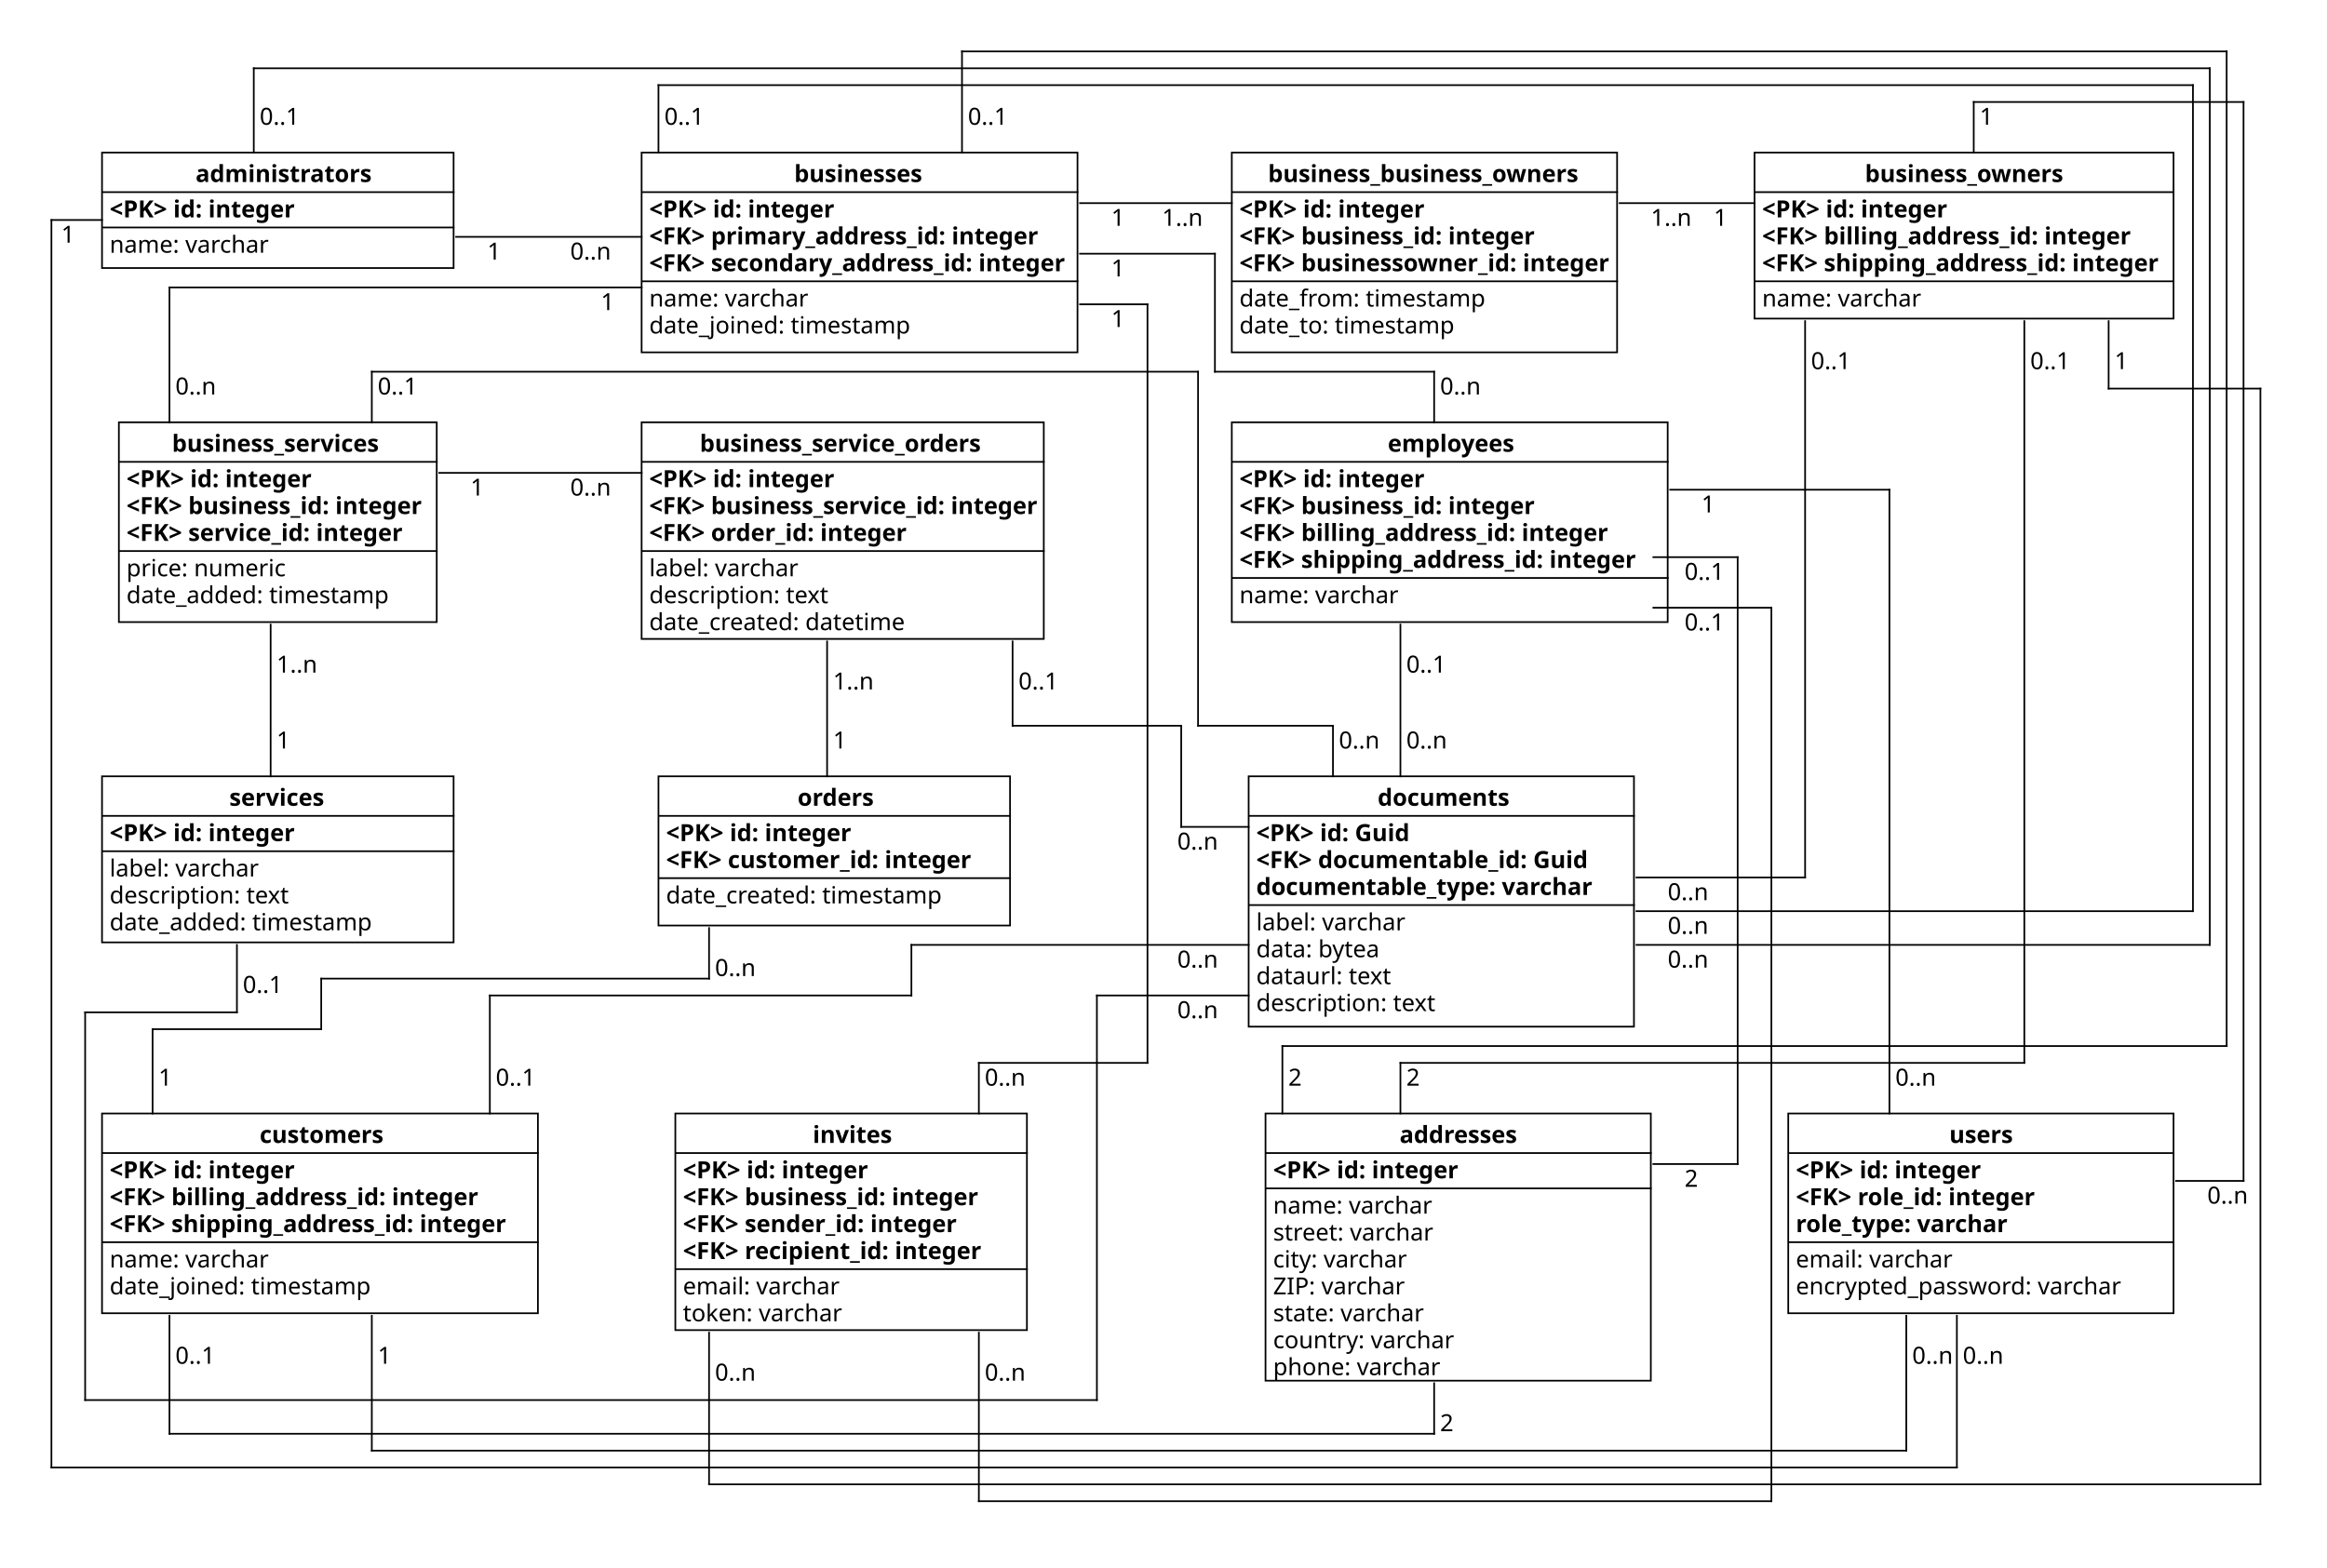
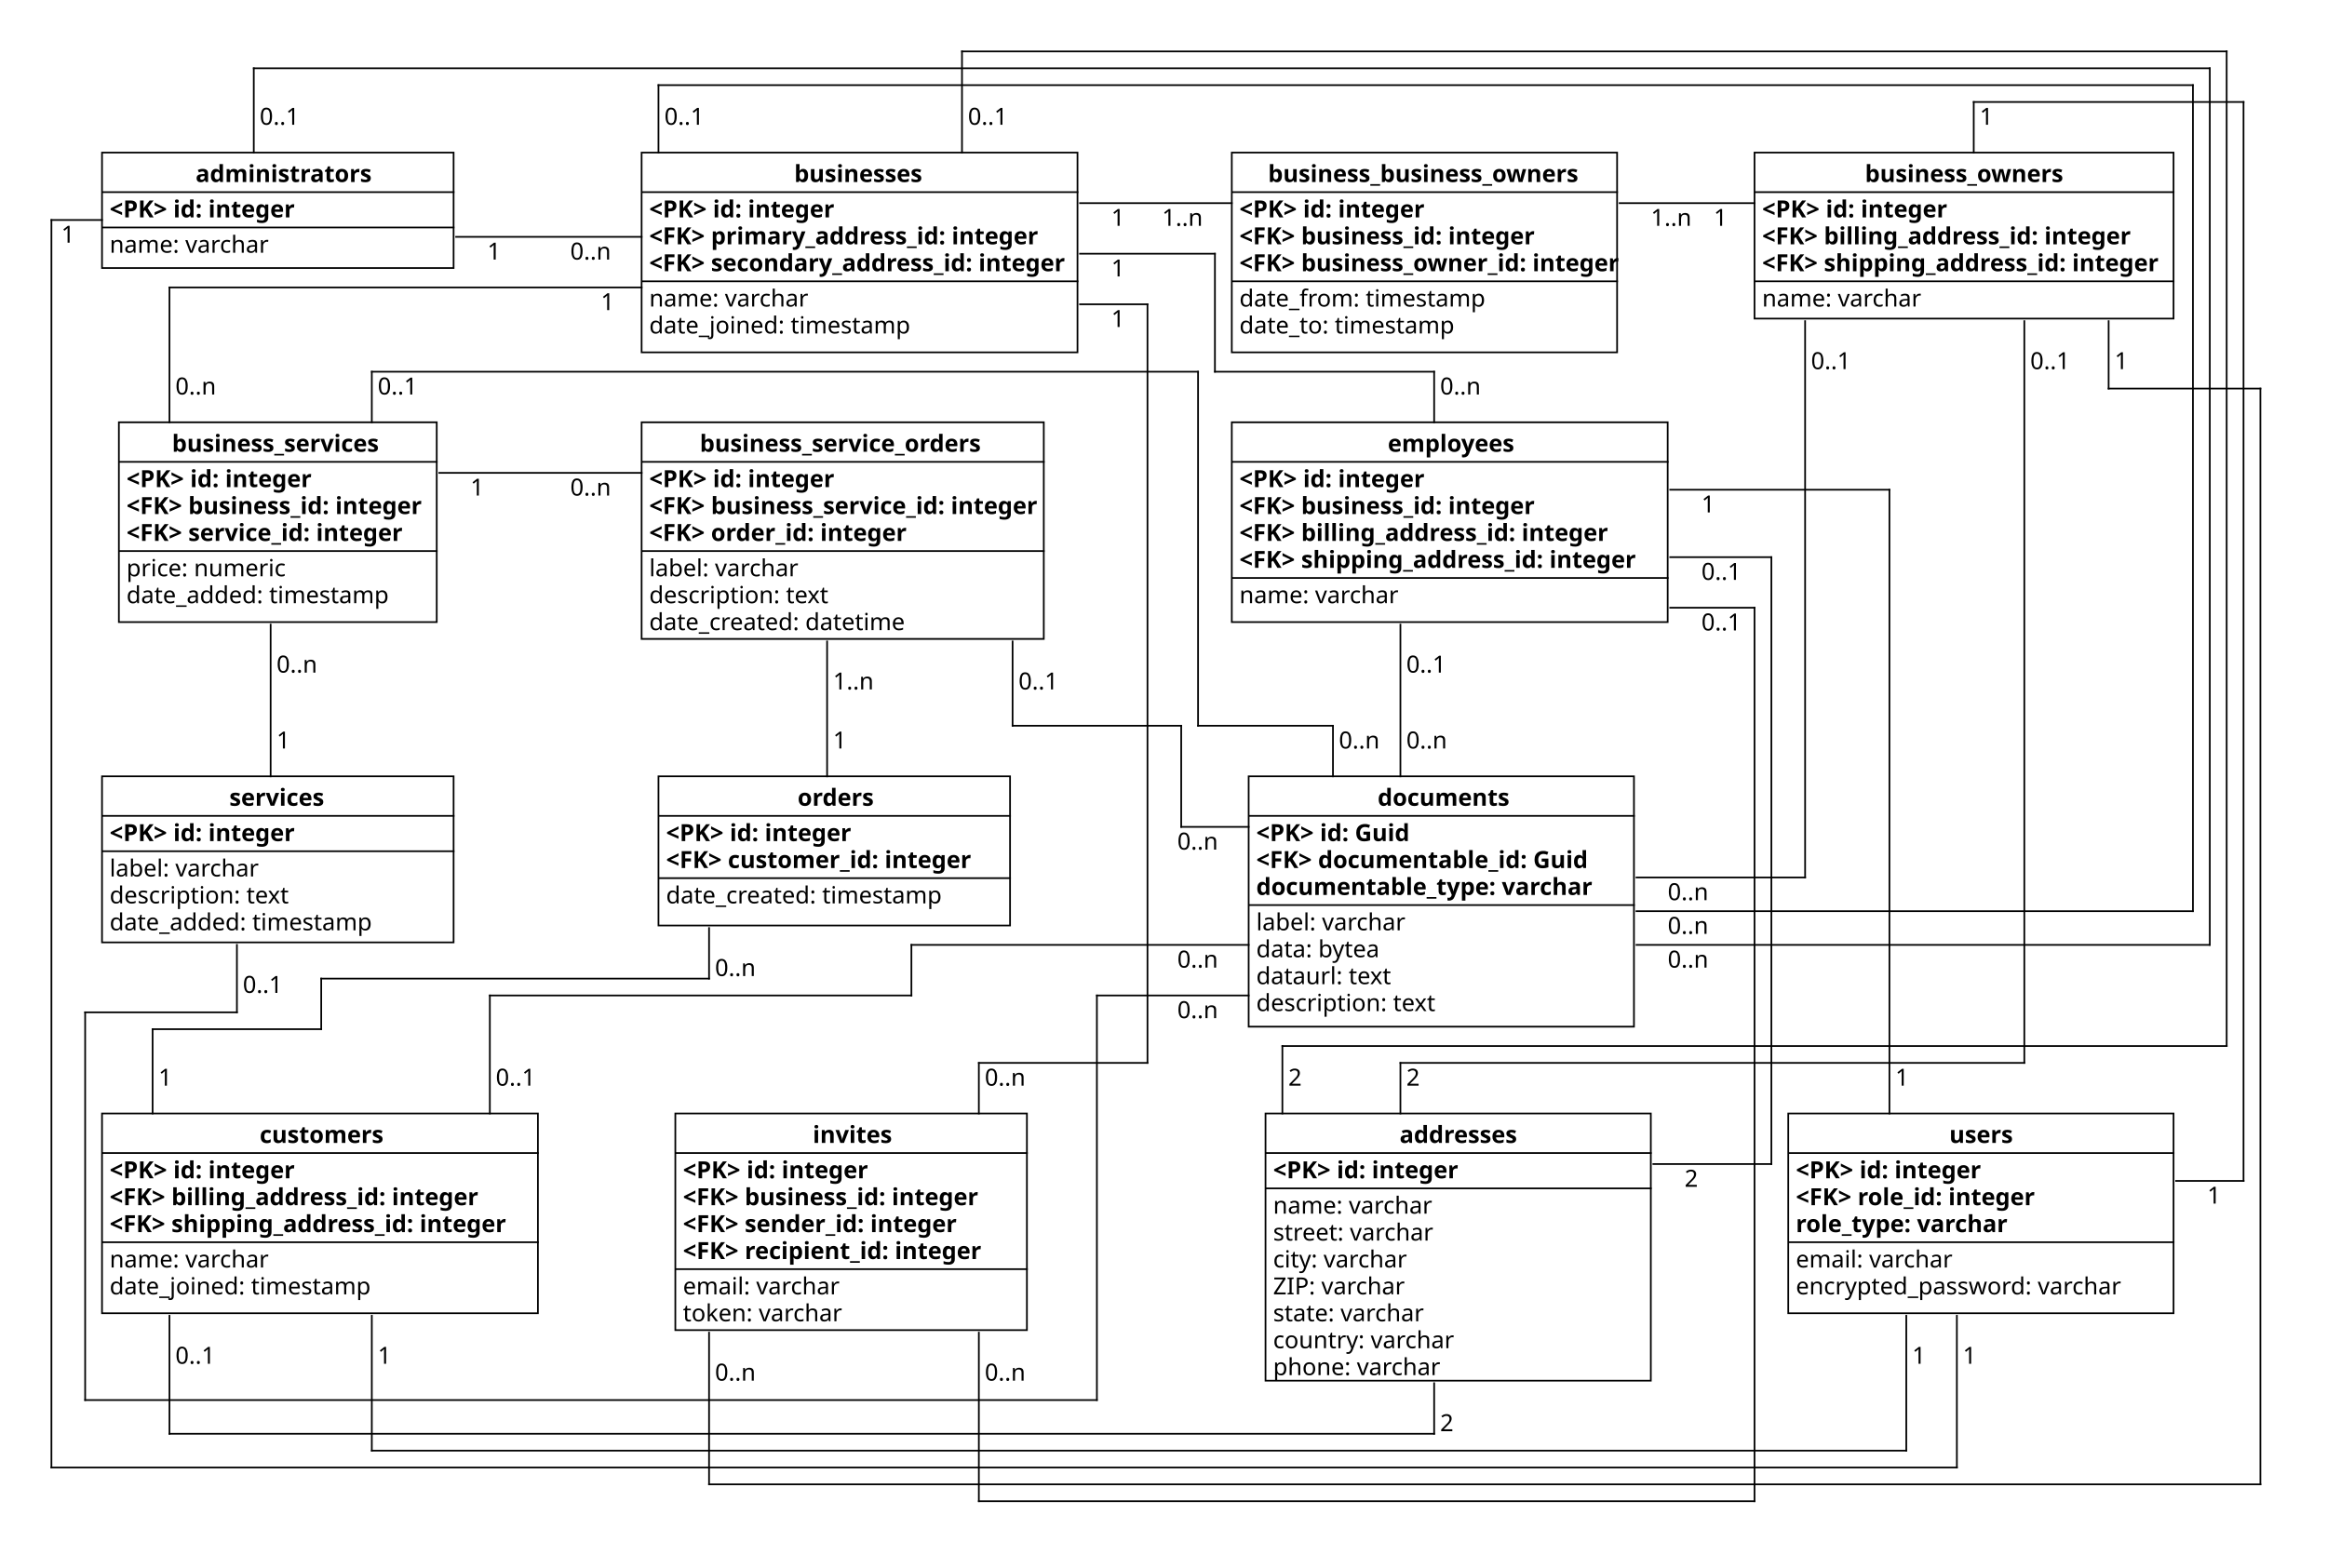
<svg xmlns="http://www.w3.org/2000/svg" fill-opacity="1" color-rendering="auto" color-interpolation="auto" text-rendering="auto" stroke="black" stroke-linecap="square" width="1380" stroke-miterlimit="10" shape-rendering="auto" stroke-opacity="1" fill="black" stroke-dasharray="none" font-weight="normal" stroke-width="1" viewBox="-20 -20 1380 930" height="930" font-family="'Dialog'" font-style="normal" stroke-linejoin="miter" font-size="12px" stroke-dashoffset="0" image-rendering="auto">
  <defs id="genericDefs" />
  <g>
    <defs id="defs1">
      <clipPath clipPathUnits="userSpaceOnUse" id="clipPath1">
        <path d="M0 0 L2147483647 0 L2147483647 2147483647 L0 2147483647 L0 0 Z" />
      </clipPath>
      <clipPath clipPathUnits="userSpaceOnUse" id="clipPath2">
        <path d="M0 0 L0 130 L210 130 L210 0 Z" />
      </clipPath>
      <clipPath clipPathUnits="userSpaceOnUse" id="clipPath3">
        <path d="M0 0 L0 120 L230 120 L230 0 Z" />
      </clipPath>
      <clipPath clipPathUnits="userSpaceOnUse" id="clipPath4">
        <path d="M0 0 L0 160 L230 160 L230 0 Z" />
      </clipPath>
      <clipPath clipPathUnits="userSpaceOnUse" id="clipPath5">
        <path d="M0 0 L0 150 L230 150 L230 0 Z" />
      </clipPath>
      <clipPath clipPathUnits="userSpaceOnUse" id="clipPath6">
        <path d="M0 0 L0 120 L260 120 L260 0 Z" />
      </clipPath>
      <clipPath clipPathUnits="userSpaceOnUse" id="clipPath7">
        <path d="M0 0 L0 100 L210 100 L210 0 Z" />
      </clipPath>
      <clipPath clipPathUnits="userSpaceOnUse" id="clipPath8">
        <path d="M0 0 L0 120 L190 120 L190 0 Z" />
      </clipPath>
      <clipPath clipPathUnits="userSpaceOnUse" id="clipPath9">
        <path d="M0 0 L0 130 L240 130 L240 0 Z" />
      </clipPath>
      <clipPath clipPathUnits="userSpaceOnUse" id="clipPath10">
        <path d="M0 0 L0 90 L210 90 L210 0 Z" />
      </clipPath>
      <clipPath clipPathUnits="userSpaceOnUse" id="clipPath11">
        <path d="M0 0 L0 100 L250 100 L250 0 Z" />
      </clipPath>
      <clipPath clipPathUnits="userSpaceOnUse" id="clipPath12">
        <path d="M0 0 L0 70 L210 70 L210 0 Z" />
      </clipPath>
      <clipPath clipPathUnits="userSpaceOnUse" id="clipPath13">
-         <path d="M0 0 L0 560 L500 560 L500 0 Z" />
+         <path d="M0 0 L0 560 L490 560 L490 0 Z" />
      </clipPath>
      <clipPath clipPathUnits="userSpaceOnUse" id="clipPath14">
        <path d="M0 0 L0 720 L950 720 L950 0 Z" />
      </clipPath>
      <clipPath clipPathUnits="userSpaceOnUse" id="clipPath15">
        <path d="M0 0 L0 510 L130 510 L130 0 Z" />
      </clipPath>
      <clipPath clipPathUnits="userSpaceOnUse" id="clipPath16">
        <path d="M0 0 L0 680 L190 680 L190 0 Z" />
      </clipPath>
      <clipPath clipPathUnits="userSpaceOnUse" id="clipPath17">
-         <path d="M0 0 L0 770 L1180 770 L1180 0 Z" />
+         <path d="M0 0 L0 770 L1160 770 L1160 0 Z" />
      </clipPath>
      <clipPath clipPathUnits="userSpaceOnUse" id="clipPath18">
-         <path d="M0 0 L0 400 L180 400 L180 0 Z" />
+         <path d="M0 0 L0 400 L160 400 L160 0 Z" />
      </clipPath>
      <clipPath clipPathUnits="userSpaceOnUse" id="clipPath19">
-         <path d="M0 0 L0 110 L960 110 L960 0 Z" />
+         <path d="M0 0 L0 110 L940 110 L940 0 Z" />
      </clipPath>
      <clipPath clipPathUnits="userSpaceOnUse" id="clipPath20">
-         <path d="M0 0 L0 400 L80 400 L80 0 Z" />
+         <path d="M0 0 L0 400 L100 400 L100 0 Z" />
      </clipPath>
      <clipPath clipPathUnits="userSpaceOnUse" id="clipPath21">
        <path d="M0 0 L0 500 L420 500 L420 0 Z" />
      </clipPath>
      <clipPath clipPathUnits="userSpaceOnUse" id="clipPath22">
        <path d="M0 0 L0 660 L780 660 L780 0 Z" />
      </clipPath>
      <clipPath clipPathUnits="userSpaceOnUse" id="clipPath23">
        <path d="M0 0 L0 100 L790 100 L790 0 Z" />
      </clipPath>
      <clipPath clipPathUnits="userSpaceOnUse" id="clipPath24">
        <path d="M0 0 L0 370 L150 370 L150 0 Z" />
      </clipPath>
      <clipPath clipPathUnits="userSpaceOnUse" id="clipPath25">
        <path d="M0 0 L0 530 L940 530 L940 0 Z" />
      </clipPath>
      <clipPath clipPathUnits="userSpaceOnUse" id="clipPath26">
        <path d="M0 0 L0 560 L1190 560 L1190 0 Z" />
      </clipPath>
      <clipPath clipPathUnits="userSpaceOnUse" id="clipPath27">
        <path d="M0 0 L0 120 L50 120 L50 0 Z" />
      </clipPath>
      <clipPath clipPathUnits="userSpaceOnUse" id="clipPath28">
        <path d="M0 0 L0 300 L720 300 L720 0 Z" />
      </clipPath>
      <clipPath clipPathUnits="userSpaceOnUse" id="clipPath29">
        <path d="M0 0 L0 270 L620 270 L620 0 Z" />
      </clipPath>
      <clipPath clipPathUnits="userSpaceOnUse" id="clipPath30">
        <path d="M0 0 L0 150 L170 150 L170 0 Z" />
      </clipPath>
      <clipPath clipPathUnits="userSpaceOnUse" id="clipPath31">
        <path d="M0 0 L0 130 L480 130 L480 0 Z" />
      </clipPath>
      <clipPath clipPathUnits="userSpaceOnUse" id="clipPath32">
        <path d="M0 0 L0 130 L260 130 L260 0 Z" />
      </clipPath>
      <clipPath clipPathUnits="userSpaceOnUse" id="clipPath33">
        <path d="M0 0 L0 110 L50 110 L50 0 Z" />
      </clipPath>
      <clipPath clipPathUnits="userSpaceOnUse" id="clipPath34">
        <path d="M0 0 L0 140 L380 140 L380 0 Z" />
      </clipPath>
      <clipPath clipPathUnits="userSpaceOnUse" id="clipPath35">
        <path d="M0 0 L0 40 L150 40 L150 0 Z" />
      </clipPath>
      <clipPath clipPathUnits="userSpaceOnUse" id="clipPath36">
        <path d="M0 0 L0 110 L310 110 L310 0 Z" />
      </clipPath>
      <clipPath clipPathUnits="userSpaceOnUse" id="clipPath37">
        <path d="M0 0 L0 40 L110 40 L110 0 Z" />
      </clipPath>
      <clipPath clipPathUnits="userSpaceOnUse" id="clipPath38">
        <path d="M0 0 L0 40 L120 40 L120 0 Z" />
      </clipPath>
      <clipPath clipPathUnits="userSpaceOnUse" id="clipPath39">
        <path d="M0 0 L0 40 L140 40 L140 0 Z" />
      </clipPath>
    </defs>
    <g fill="rgb(255,255,255)" fill-opacity="0" transform="translate(380,640)" stroke-opacity="0" stroke="rgb(255,255,255)">
      <rect x="0.5" width="208.5" height="128.5" y="0.5" clip-path="url(#clipPath2)" stroke="none" />
    </g>
    <g transform="translate(380,640)">
      <rect fill="none" x="0.5" width="208.5" height="128.5" y="0.5" clip-path="url(#clipPath2)" />
      <text x="82" font-size="14px" y="17.969" clip-path="url(#clipPath2)" font-family="sans-serif" stroke="none" font-weight="bold" xml:space="preserve">invites</text>
      <path fill="none" d="M1 23.969 L209 23.969" clip-path="url(#clipPath2)" />
      <text x="5" font-size="14px" y="38.938" clip-path="url(#clipPath2)" font-family="sans-serif" stroke="none" font-weight="bold" xml:space="preserve">&lt;PK&gt; id: integer</text>
      <text x="5" font-size="14px" y="54.906" clip-path="url(#clipPath2)" font-family="sans-serif" stroke="none" font-weight="bold" xml:space="preserve">&lt;FK&gt; business_id: integer</text>
      <text x="5" font-size="14px" y="70.875" clip-path="url(#clipPath2)" font-family="sans-serif" stroke="none" font-weight="bold" xml:space="preserve">&lt;FK&gt; sender_id: integer</text>
      <text x="5" font-size="14px" y="86.844" clip-path="url(#clipPath2)" font-family="sans-serif" stroke="none" font-weight="bold" xml:space="preserve">&lt;FK&gt; recipient_id: integer</text>
      <path fill="none" d="M1 92.844 L209 92.844" clip-path="url(#clipPath2)" />
      <text x="5" font-size="14px" y="107.812" clip-path="url(#clipPath2)" font-family="sans-serif" stroke="none" xml:space="preserve">email: varchar</text>
      <text x="5" font-size="14px" y="123.781" clip-path="url(#clipPath2)" font-family="sans-serif" stroke="none" xml:space="preserve">token: varchar</text>
    </g>
    <g fill="rgb(255,255,255)" fill-opacity="0" transform="translate(1040,640)" stroke-opacity="0" stroke="rgb(255,255,255)">
      <rect x="0.5" width="228.5" height="118.5" y="0.5" clip-path="url(#clipPath3)" stroke="none" />
    </g>
    <g transform="translate(1040,640)">
      <rect fill="none" x="0.5" width="228.5" height="118.5" y="0.5" clip-path="url(#clipPath3)" />
      <text x="96" font-size="14px" y="17.969" clip-path="url(#clipPath3)" font-family="sans-serif" stroke="none" font-weight="bold" xml:space="preserve">users</text>
      <path fill="none" d="M1 23.969 L229 23.969" clip-path="url(#clipPath3)" />
      <text x="5" font-size="14px" y="38.938" clip-path="url(#clipPath3)" font-family="sans-serif" stroke="none" font-weight="bold" xml:space="preserve">&lt;PK&gt; id: integer</text>
      <text x="5" font-size="14px" y="54.906" clip-path="url(#clipPath3)" font-family="sans-serif" stroke="none" font-weight="bold" xml:space="preserve">&lt;FK&gt; role_id: integer</text>
      <text x="5" font-size="14px" y="70.875" clip-path="url(#clipPath3)" font-family="sans-serif" stroke="none" font-weight="bold" xml:space="preserve">role_type: varchar</text>
      <path fill="none" d="M1 76.875 L229 76.875" clip-path="url(#clipPath3)" />
      <text x="5" font-size="14px" y="91.844" clip-path="url(#clipPath3)" font-family="sans-serif" stroke="none" xml:space="preserve">email: varchar</text>
      <text x="5" font-size="14px" y="107.812" clip-path="url(#clipPath3)" font-family="sans-serif" stroke="none" xml:space="preserve">encrypted_password: varchar</text>
    </g>
    <g fill="rgb(255,255,255)" fill-opacity="0" transform="translate(730,640)" stroke-opacity="0" stroke="rgb(255,255,255)">
      <rect x="0.5" width="228.5" height="158.5" y="0.5" clip-path="url(#clipPath4)" stroke="none" />
    </g>
    <g transform="translate(730,640)">
      <rect fill="none" x="0.5" width="228.5" height="158.5" y="0.5" clip-path="url(#clipPath4)" />
      <text x="80" font-size="14px" y="17.969" clip-path="url(#clipPath4)" font-family="sans-serif" stroke="none" font-weight="bold" xml:space="preserve">addresses</text>
      <path fill="none" d="M1 23.969 L229 23.969" clip-path="url(#clipPath4)" />
      <text x="5" font-size="14px" y="38.938" clip-path="url(#clipPath4)" font-family="sans-serif" stroke="none" font-weight="bold" xml:space="preserve">&lt;PK&gt; id: integer</text>
      <path fill="none" d="M1 44.938 L229 44.938" clip-path="url(#clipPath4)" />
      <text x="5" font-size="14px" y="59.906" clip-path="url(#clipPath4)" font-family="sans-serif" stroke="none" xml:space="preserve">name: varchar</text>
      <text x="5" font-size="14px" y="75.875" clip-path="url(#clipPath4)" font-family="sans-serif" stroke="none" xml:space="preserve">street: varchar</text>
      <text x="5" font-size="14px" y="91.844" clip-path="url(#clipPath4)" font-family="sans-serif" stroke="none" xml:space="preserve">city: varchar</text>
      <text x="5" font-size="14px" y="107.812" clip-path="url(#clipPath4)" font-family="sans-serif" stroke="none" xml:space="preserve">ZIP: varchar</text>
      <text x="5" font-size="14px" y="123.781" clip-path="url(#clipPath4)" font-family="sans-serif" stroke="none" xml:space="preserve">state: varchar</text>
      <text x="5" font-size="14px" y="139.75" clip-path="url(#clipPath4)" font-family="sans-serif" stroke="none" xml:space="preserve">country: varchar</text>
      <text x="5" font-size="14px" y="155.719" clip-path="url(#clipPath4)" font-family="sans-serif" stroke="none" xml:space="preserve">phone: varchar</text>
      <text x="5" font-size="14px" y="171.688" clip-path="url(#clipPath4)" font-family="sans-serif" stroke="none" xml:space="preserve">latitude: numeric</text>
      <text x="5" font-size="14px" y="187.656" clip-path="url(#clipPath4)" font-family="sans-serif" stroke="none" xml:space="preserve">longitude: numeric</text>
    </g>
    <g fill="rgb(255,255,255)" fill-opacity="0" transform="translate(720,440)" stroke-opacity="0" stroke="rgb(255,255,255)">
      <rect x="0.5" width="228.5" height="148.5" y="0.5" clip-path="url(#clipPath5)" stroke="none" />
    </g>
    <g transform="translate(720,440)">
      <rect fill="none" x="0.5" width="228.5" height="148.5" y="0.5" clip-path="url(#clipPath5)" />
      <text x="77" font-size="14px" y="17.969" clip-path="url(#clipPath5)" font-family="sans-serif" stroke="none" font-weight="bold" xml:space="preserve">documents</text>
      <path fill="none" d="M1 23.969 L229 23.969" clip-path="url(#clipPath5)" />
      <text x="5" font-size="14px" y="38.938" clip-path="url(#clipPath5)" font-family="sans-serif" stroke="none" font-weight="bold" xml:space="preserve">&lt;PK&gt; id: Guid</text>
      <text x="5" font-size="14px" y="54.906" clip-path="url(#clipPath5)" font-family="sans-serif" stroke="none" font-weight="bold" xml:space="preserve">&lt;FK&gt; documentable_id: Guid</text>
      <text x="5" font-size="14px" y="70.875" clip-path="url(#clipPath5)" font-family="sans-serif" stroke="none" font-weight="bold" xml:space="preserve">documentable_type: varchar</text>
      <path fill="none" d="M1 76.875 L229 76.875" clip-path="url(#clipPath5)" />
      <text x="5" font-size="14px" y="91.844" clip-path="url(#clipPath5)" font-family="sans-serif" stroke="none" xml:space="preserve">label: varchar</text>
      <text x="5" font-size="14px" y="107.812" clip-path="url(#clipPath5)" font-family="sans-serif" stroke="none" xml:space="preserve">data: bytea</text>
      <text x="5" font-size="14px" y="123.781" clip-path="url(#clipPath5)" font-family="sans-serif" stroke="none" xml:space="preserve">dataurl: text</text>
      <text x="5" font-size="14px" y="139.75" clip-path="url(#clipPath5)" font-family="sans-serif" stroke="none" xml:space="preserve">description: text</text>
    </g>
    <g fill="rgb(255,255,255)" fill-opacity="0" transform="translate(360,70)" stroke-opacity="0" stroke="rgb(255,255,255)">
      <rect x="0.5" width="258.5" height="118.5" y="0.5" clip-path="url(#clipPath6)" stroke="none" />
    </g>
    <g transform="translate(360,70)">
      <rect fill="none" x="0.5" width="258.5" height="118.5" y="0.5" clip-path="url(#clipPath6)" />
      <text x="91" font-size="14px" y="17.969" clip-path="url(#clipPath6)" font-family="sans-serif" stroke="none" font-weight="bold" xml:space="preserve">businesses</text>
      <path fill="none" d="M1 23.969 L259 23.969" clip-path="url(#clipPath6)" />
      <text x="5" font-size="14px" y="38.938" clip-path="url(#clipPath6)" font-family="sans-serif" stroke="none" font-weight="bold" xml:space="preserve">&lt;PK&gt; id: integer</text>
      <text x="5" font-size="14px" y="54.906" clip-path="url(#clipPath6)" font-family="sans-serif" stroke="none" font-weight="bold" xml:space="preserve">&lt;FK&gt; primary_address_id: integer</text>
      <text x="5" font-size="14px" y="70.875" clip-path="url(#clipPath6)" font-family="sans-serif" stroke="none" font-weight="bold" xml:space="preserve">&lt;FK&gt; secondary_address_id: integer</text>
      <path fill="none" d="M1 76.875 L259 76.875" clip-path="url(#clipPath6)" />
      <text x="5" font-size="14px" y="91.844" clip-path="url(#clipPath6)" font-family="sans-serif" stroke="none" xml:space="preserve">name: varchar</text>
      <text x="5" font-size="14px" y="107.812" clip-path="url(#clipPath6)" font-family="sans-serif" stroke="none" xml:space="preserve">date_joined: timestamp</text>
    </g>
    <g fill="rgb(255,255,255)" fill-opacity="0" transform="translate(40,440)" stroke-opacity="0" stroke="rgb(255,255,255)">
      <rect x="0.5" width="208.5" height="98.5" y="0.5" clip-path="url(#clipPath7)" stroke="none" />
    </g>
    <g transform="translate(40,440)">
      <rect fill="none" x="0.5" width="208.5" height="98.5" y="0.5" clip-path="url(#clipPath7)" />
      <text x="76" font-size="14px" y="17.969" clip-path="url(#clipPath7)" font-family="sans-serif" stroke="none" font-weight="bold" xml:space="preserve">services</text>
      <path fill="none" d="M1 23.969 L209 23.969" clip-path="url(#clipPath7)" />
      <text x="5" font-size="14px" y="38.938" clip-path="url(#clipPath7)" font-family="sans-serif" stroke="none" font-weight="bold" xml:space="preserve">&lt;PK&gt; id: integer</text>
      <path fill="none" d="M1 44.938 L209 44.938" clip-path="url(#clipPath7)" />
      <text x="5" font-size="14px" y="59.906" clip-path="url(#clipPath7)" font-family="sans-serif" stroke="none" xml:space="preserve">label: varchar</text>
      <text x="5" font-size="14px" y="75.875" clip-path="url(#clipPath7)" font-family="sans-serif" stroke="none" xml:space="preserve">description: text</text>
      <text x="5" font-size="14px" y="91.844" clip-path="url(#clipPath7)" font-family="sans-serif" stroke="none" xml:space="preserve">date_added: timestamp</text>
    </g>
    <g fill="rgb(255,255,255)" fill-opacity="0" transform="translate(710,70)" stroke-opacity="0" stroke="rgb(255,255,255)">
      <rect x="0.5" width="228.5" height="118.5" y="0.5" clip-path="url(#clipPath3)" stroke="none" />
    </g>
    <g transform="translate(710,70)">
      <rect fill="none" x="0.5" width="228.5" height="118.5" y="0.5" clip-path="url(#clipPath3)" />
      <text x="22" font-size="14px" y="17.969" clip-path="url(#clipPath3)" font-family="sans-serif" stroke="none" font-weight="bold" xml:space="preserve">business_business_owners</text>
      <path fill="none" d="M1 23.969 L229 23.969" clip-path="url(#clipPath3)" />
      <text x="5" font-size="14px" y="38.938" clip-path="url(#clipPath3)" font-family="sans-serif" stroke="none" font-weight="bold" xml:space="preserve">&lt;PK&gt; id: integer</text>
      <text x="5" font-size="14px" y="54.906" clip-path="url(#clipPath3)" font-family="sans-serif" stroke="none" font-weight="bold" xml:space="preserve">&lt;FK&gt; business_id: integer</text>
-       <text x="5" font-size="14px" y="70.875" clip-path="url(#clipPath3)" font-family="sans-serif" stroke="none" font-weight="bold" xml:space="preserve">&lt;FK&gt; businessowner_id: integer</text>
+       <text x="5" font-size="14px" y="70.875" clip-path="url(#clipPath3)" font-family="sans-serif" stroke="none" font-weight="bold" xml:space="preserve">&lt;FK&gt; business_owner_id: integer</text>
      <path fill="none" d="M1 76.875 L229 76.875" clip-path="url(#clipPath3)" />
      <text x="5" font-size="14px" y="91.844" clip-path="url(#clipPath3)" font-family="sans-serif" stroke="none" xml:space="preserve">date_from: timestamp</text>
      <text x="5" font-size="14px" y="107.812" clip-path="url(#clipPath3)" font-family="sans-serif" stroke="none" xml:space="preserve">date_to: timestamp</text>
    </g>
    <g fill="rgb(255,255,255)" fill-opacity="0" transform="translate(50,230)" stroke-opacity="0" stroke="rgb(255,255,255)">
      <rect x="0.5" width="188.5" height="118.5" y="0.5" clip-path="url(#clipPath8)" stroke="none" />
    </g>
    <g transform="translate(50,230)">
      <rect fill="none" x="0.5" width="188.5" height="118.5" y="0.5" clip-path="url(#clipPath8)" />
      <text x="32" font-size="14px" y="17.969" clip-path="url(#clipPath8)" font-family="sans-serif" stroke="none" font-weight="bold" xml:space="preserve">business_services</text>
      <path fill="none" d="M1 23.969 L189 23.969" clip-path="url(#clipPath8)" />
      <text x="5" font-size="14px" y="38.938" clip-path="url(#clipPath8)" font-family="sans-serif" stroke="none" font-weight="bold" xml:space="preserve">&lt;PK&gt; id: integer</text>
      <text x="5" font-size="14px" y="54.906" clip-path="url(#clipPath8)" font-family="sans-serif" stroke="none" font-weight="bold" xml:space="preserve">&lt;FK&gt; business_id: integer</text>
      <text x="5" font-size="14px" y="70.875" clip-path="url(#clipPath8)" font-family="sans-serif" stroke="none" font-weight="bold" xml:space="preserve">&lt;FK&gt; service_id: integer</text>
      <path fill="none" d="M1 76.875 L189 76.875" clip-path="url(#clipPath8)" />
      <text x="5" font-size="14px" y="91.844" clip-path="url(#clipPath8)" font-family="sans-serif" stroke="none" xml:space="preserve">price: numeric</text>
      <text x="5" font-size="14px" y="107.812" clip-path="url(#clipPath8)" font-family="sans-serif" stroke="none" xml:space="preserve">date_added: timestamp</text>
    </g>
    <g fill="rgb(255,255,255)" fill-opacity="0" transform="translate(360,230)" stroke-opacity="0" stroke="rgb(255,255,255)">
      <rect x="0.5" width="238.5" height="128.5" y="0.5" clip-path="url(#clipPath9)" stroke="none" />
    </g>
    <g transform="translate(360,230)">
      <rect fill="none" x="0.5" width="238.5" height="128.5" y="0.5" clip-path="url(#clipPath9)" />
      <text x="35" font-size="14px" y="17.969" clip-path="url(#clipPath9)" font-family="sans-serif" stroke="none" font-weight="bold" xml:space="preserve">business_service_orders</text>
      <path fill="none" d="M1 23.969 L239 23.969" clip-path="url(#clipPath9)" />
      <text x="5" font-size="14px" y="38.938" clip-path="url(#clipPath9)" font-family="sans-serif" stroke="none" font-weight="bold" xml:space="preserve">&lt;PK&gt; id: integer</text>
      <text x="5" font-size="14px" y="54.906" clip-path="url(#clipPath9)" font-family="sans-serif" stroke="none" font-weight="bold" xml:space="preserve">&lt;FK&gt; business_service_id: integer</text>
      <text x="5" font-size="14px" y="70.875" clip-path="url(#clipPath9)" font-family="sans-serif" stroke="none" font-weight="bold" xml:space="preserve">&lt;FK&gt; order_id: integer</text>
      <path fill="none" d="M1 76.875 L239 76.875" clip-path="url(#clipPath9)" />
      <text x="5" font-size="14px" y="91.844" clip-path="url(#clipPath9)" font-family="sans-serif" stroke="none" xml:space="preserve">label: varchar</text>
      <text x="5" font-size="14px" y="107.812" clip-path="url(#clipPath9)" font-family="sans-serif" stroke="none" xml:space="preserve">description: text</text>
      <text x="5" font-size="14px" y="123.781" clip-path="url(#clipPath9)" font-family="sans-serif" stroke="none" xml:space="preserve">date_created: datetime</text>
    </g>
    <g fill="rgb(255,255,255)" fill-opacity="0" transform="translate(370,440)" stroke-opacity="0" stroke="rgb(255,255,255)">
      <rect x="0.5" width="208.5" height="88.5" y="0.5" clip-path="url(#clipPath10)" stroke="none" />
    </g>
    <g transform="translate(370,440)">
      <rect fill="none" x="0.5" width="208.5" height="88.5" y="0.5" clip-path="url(#clipPath10)" />
      <text x="83" font-size="14px" y="17.969" clip-path="url(#clipPath10)" font-family="sans-serif" stroke="none" font-weight="bold" xml:space="preserve">orders</text>
      <path fill="none" d="M1 23.969 L209 23.969" clip-path="url(#clipPath10)" />
      <text x="5" font-size="14px" y="38.938" clip-path="url(#clipPath10)" font-family="sans-serif" stroke="none" font-weight="bold" xml:space="preserve">&lt;PK&gt; id: integer</text>
      <text x="5" font-size="14px" y="54.906" clip-path="url(#clipPath10)" font-family="sans-serif" stroke="none" font-weight="bold" xml:space="preserve">&lt;FK&gt; customer_id: integer</text>
      <path fill="none" d="M1 60.906 L209 60.906" clip-path="url(#clipPath10)" />
      <text x="5" font-size="14px" y="75.875" clip-path="url(#clipPath10)" font-family="sans-serif" stroke="none" xml:space="preserve">date_created: timestamp</text>
    </g>
    <g fill="rgb(255,255,255)" fill-opacity="0" transform="translate(40,640)" stroke-opacity="0" stroke="rgb(255,255,255)">
      <rect x="0.5" width="258.5" height="118.5" y="0.5" clip-path="url(#clipPath6)" stroke="none" />
    </g>
    <g transform="translate(40,640)">
      <rect fill="none" x="0.5" width="258.5" height="118.5" y="0.5" clip-path="url(#clipPath6)" />
      <text x="94" font-size="14px" y="17.969" clip-path="url(#clipPath6)" font-family="sans-serif" stroke="none" font-weight="bold" xml:space="preserve">customers</text>
      <path fill="none" d="M1 23.969 L259 23.969" clip-path="url(#clipPath6)" />
      <text x="5" font-size="14px" y="38.938" clip-path="url(#clipPath6)" font-family="sans-serif" stroke="none" font-weight="bold" xml:space="preserve">&lt;PK&gt; id: integer</text>
      <text x="5" font-size="14px" y="54.906" clip-path="url(#clipPath6)" font-family="sans-serif" stroke="none" font-weight="bold" xml:space="preserve">&lt;FK&gt; billing_address_id: integer</text>
      <text x="5" font-size="14px" y="70.875" clip-path="url(#clipPath6)" font-family="sans-serif" stroke="none" font-weight="bold" xml:space="preserve">&lt;FK&gt; shipping_address_id: integer</text>
      <path fill="none" d="M1 76.875 L259 76.875" clip-path="url(#clipPath6)" />
      <text x="5" font-size="14px" y="91.844" clip-path="url(#clipPath6)" font-family="sans-serif" stroke="none" xml:space="preserve">name: varchar</text>
      <text x="5" font-size="14px" y="107.812" clip-path="url(#clipPath6)" font-family="sans-serif" stroke="none" xml:space="preserve">date_joined: timestamp</text>
    </g>
    <g fill="rgb(255,255,255)" fill-opacity="0" transform="translate(710,230)" stroke-opacity="0" stroke="rgb(255,255,255)">
      <rect x="0.5" width="258.5" height="118.5" y="0.5" clip-path="url(#clipPath6)" stroke="none" />
    </g>
    <g transform="translate(710,230)">
      <rect fill="none" x="0.5" width="258.5" height="118.5" y="0.5" clip-path="url(#clipPath6)" />
      <text x="93" font-size="14px" y="17.969" clip-path="url(#clipPath6)" font-family="sans-serif" stroke="none" font-weight="bold" xml:space="preserve">employees</text>
      <path fill="none" d="M1 23.969 L259 23.969" clip-path="url(#clipPath6)" />
      <text x="5" font-size="14px" y="38.938" clip-path="url(#clipPath6)" font-family="sans-serif" stroke="none" font-weight="bold" xml:space="preserve">&lt;PK&gt; id: integer</text>
      <text x="5" font-size="14px" y="54.906" clip-path="url(#clipPath6)" font-family="sans-serif" stroke="none" font-weight="bold" xml:space="preserve">&lt;FK&gt; business_id: integer</text>
      <text x="5" font-size="14px" y="70.875" clip-path="url(#clipPath6)" font-family="sans-serif" stroke="none" font-weight="bold" xml:space="preserve">&lt;FK&gt; billing_address_id: integer</text>
      <text x="5" font-size="14px" y="86.844" clip-path="url(#clipPath6)" font-family="sans-serif" stroke="none" font-weight="bold" xml:space="preserve">&lt;FK&gt; shipping_address_id: integer</text>
      <path fill="none" d="M1 92.844 L259 92.844" clip-path="url(#clipPath6)" />
      <text x="5" font-size="14px" y="107.812" clip-path="url(#clipPath6)" font-family="sans-serif" stroke="none" xml:space="preserve">name: varchar</text>
    </g>
    <g fill="rgb(255,255,255)" fill-opacity="0" transform="translate(1020,70)" stroke-opacity="0" stroke="rgb(255,255,255)">
      <rect x="0.5" width="248.5" height="98.5" y="0.5" clip-path="url(#clipPath11)" stroke="none" />
    </g>
    <g transform="translate(1020,70)">
      <rect fill="none" x="0.5" width="248.5" height="98.5" y="0.5" clip-path="url(#clipPath11)" />
      <text x="66" font-size="14px" y="17.969" clip-path="url(#clipPath11)" font-family="sans-serif" stroke="none" font-weight="bold" xml:space="preserve">business_owners</text>
      <path fill="none" d="M1 23.969 L249 23.969" clip-path="url(#clipPath11)" />
      <text x="5" font-size="14px" y="38.938" clip-path="url(#clipPath11)" font-family="sans-serif" stroke="none" font-weight="bold" xml:space="preserve">&lt;PK&gt; id: integer</text>
      <text x="5" font-size="14px" y="54.906" clip-path="url(#clipPath11)" font-family="sans-serif" stroke="none" font-weight="bold" xml:space="preserve">&lt;FK&gt; billing_address_id: integer</text>
      <text x="5" font-size="14px" y="70.875" clip-path="url(#clipPath11)" font-family="sans-serif" stroke="none" font-weight="bold" xml:space="preserve">&lt;FK&gt; shipping_address_id: integer</text>
      <path fill="none" d="M1 76.875 L249 76.875" clip-path="url(#clipPath11)" />
      <text x="5" font-size="14px" y="91.844" clip-path="url(#clipPath11)" font-family="sans-serif" stroke="none" xml:space="preserve">name: varchar</text>
    </g>
    <g fill="rgb(255,255,255)" fill-opacity="0" transform="translate(40,70)" stroke-opacity="0" stroke="rgb(255,255,255)">
      <rect x="0.5" width="208.5" height="68.5" y="0.5" clip-path="url(#clipPath12)" stroke="none" />
    </g>
    <g transform="translate(40,70)">
      <rect fill="none" x="0.5" width="208.5" height="68.5" y="0.5" clip-path="url(#clipPath12)" />
      <text x="56" font-size="14px" y="17.969" clip-path="url(#clipPath12)" font-family="sans-serif" stroke="none" font-weight="bold" xml:space="preserve">administrators</text>
      <path fill="none" d="M1 23.969 L209 23.969" clip-path="url(#clipPath12)" />
      <text x="5" font-size="14px" y="38.938" clip-path="url(#clipPath12)" font-family="sans-serif" stroke="none" font-weight="bold" xml:space="preserve">&lt;PK&gt; id: integer</text>
      <path fill="none" d="M1 44.938 L209 44.938" clip-path="url(#clipPath12)" />
      <text x="5" font-size="14px" y="59.906" clip-path="url(#clipPath12)" font-family="sans-serif" stroke="none" xml:space="preserve">name: varchar</text>
    </g>
    <g transform="translate(550,330)">
-       <path fill="none" d="M410.5 10.5 L480.5 10.5" clip-path="url(#clipPath13)" />
-       <path fill="none" d="M480.5 10.5 L480.5 540.5" clip-path="url(#clipPath13)" />
-       <path fill="none" d="M480.5 540.5 L10.5 540.5" clip-path="url(#clipPath13)" />
+       <path fill="none" d="M420.5 10.5 L470.5 10.5" clip-path="url(#clipPath13)" />
+       <path fill="none" d="M470.5 10.5 L470.5 540.5" clip-path="url(#clipPath13)" />
+       <path fill="none" d="M470.5 540.5 L10.5 540.5" clip-path="url(#clipPath13)" />
      <path fill="none" d="M10.5 540.5 L10.5 440.5" clip-path="url(#clipPath13)" />
-       <text x="429" font-size="14px" y="23.969" clip-path="url(#clipPath13)" font-family="sans-serif" stroke="none" xml:space="preserve">0..1</text>
+       <text x="439" font-size="14px" y="23.969" clip-path="url(#clipPath13)" font-family="sans-serif" stroke="none" xml:space="preserve">0..1</text>
      <text x="14" font-size="14px" y="468.969" clip-path="url(#clipPath13)" font-family="sans-serif" stroke="none" xml:space="preserve">0..n</text>
    </g>
    <g transform="translate(390,160)">
      <path fill="none" d="M840.5 10.5 L840.5 50.5" clip-path="url(#clipPath14)" />
      <path fill="none" d="M840.5 50.5 L930.5 50.5" clip-path="url(#clipPath14)" />
      <path fill="none" d="M930.5 50.5 L930.5 700.5" clip-path="url(#clipPath14)" />
      <path fill="none" d="M930.5 700.5 L10.5 700.5" clip-path="url(#clipPath14)" />
      <path fill="none" d="M10.5 700.5 L10.5 610.5" clip-path="url(#clipPath14)" />
      <text x="844" font-size="14px" y="38.969" clip-path="url(#clipPath14)" font-family="sans-serif" stroke="none" xml:space="preserve">1</text>
      <text x="14" font-size="14px" y="638.969" clip-path="url(#clipPath14)" font-family="sans-serif" stroke="none" xml:space="preserve">0..n</text>
    </g>
    <g transform="translate(550,150)">
      <path fill="none" d="M70.5 10.5 L110.5 10.5" clip-path="url(#clipPath15)" />
      <path fill="none" d="M110.5 10.5 L110.5 460.5" clip-path="url(#clipPath15)" />
      <path fill="none" d="M110.5 460.5 L10.5 460.5" clip-path="url(#clipPath15)" />
      <path fill="none" d="M10.5 460.5 L10.5 490.5" clip-path="url(#clipPath15)" />
      <text x="89" font-size="14px" y="23.969" clip-path="url(#clipPath15)" font-family="sans-serif" stroke="none" xml:space="preserve">1</text>
      <text x="14" font-size="14px" y="474" clip-path="url(#clipPath15)" font-family="sans-serif" stroke="none" xml:space="preserve">0..n</text>
    </g>
    <g transform="translate(1140,30)">
      <path fill="none" d="M10.5 40.5 L10.5 10.5" clip-path="url(#clipPath16)" />
      <path fill="none" d="M10.5 10.5 L170.5 10.5" clip-path="url(#clipPath16)" />
      <path fill="none" d="M170.5 10.5 L170.5 650.5" clip-path="url(#clipPath16)" />
      <path fill="none" d="M170.5 650.5 L130.5 650.5" clip-path="url(#clipPath16)" />
      <text x="14" font-size="14px" y="24" clip-path="url(#clipPath16)" font-family="sans-serif" stroke="none" xml:space="preserve">1</text>
-       <text x="149" font-size="14px" y="663.969" clip-path="url(#clipPath16)" font-family="sans-serif" stroke="none" xml:space="preserve">0..n</text>
+       <text x="149" font-size="14px" y="663.969" clip-path="url(#clipPath16)" font-family="sans-serif" stroke="none" xml:space="preserve">1</text>
    </g>
    <g transform="translate(0,100)">
      <path fill="none" d="M1140.5 660.5 L1140.5 750.5" clip-path="url(#clipPath17)" />
      <path fill="none" d="M1140.5 750.5 L10.5 750.5" clip-path="url(#clipPath17)" />
      <path fill="none" d="M10.5 750.5 L10.5 10.5" clip-path="url(#clipPath17)" />
      <path fill="none" d="M10.5 10.5 L40.5 10.5" clip-path="url(#clipPath17)" />
-       <text x="1144" font-size="14px" y="688.969" clip-path="url(#clipPath17)" font-family="sans-serif" stroke="none" xml:space="preserve">0..n</text>
+       <text x="1144" font-size="14px" y="688.969" clip-path="url(#clipPath17)" font-family="sans-serif" stroke="none" xml:space="preserve">1</text>
      <text x="16.312" font-size="14px" y="23.969" clip-path="url(#clipPath17)" font-family="sans-serif" stroke="none" xml:space="preserve">1</text>
    </g>
    <g transform="translate(960,260)">
      <path fill="none" d="M10.5 10.5 L140.5 10.5" clip-path="url(#clipPath18)" />
      <path fill="none" d="M140.5 10.5 L140.5 380.5" clip-path="url(#clipPath18)" />
      <text x="29" font-size="14px" y="23.969" clip-path="url(#clipPath18)" font-family="sans-serif" stroke="none" xml:space="preserve">1</text>
-       <text x="144" font-size="14px" y="364" clip-path="url(#clipPath18)" font-family="sans-serif" stroke="none" xml:space="preserve">0..n</text>
+       <text x="144" font-size="14px" y="364" clip-path="url(#clipPath18)" font-family="sans-serif" stroke="none" xml:space="preserve">1</text>
    </g>
    <g transform="translate(190,750)">
      <path fill="none" d="M10.5 10.5 L10.5 90.5" clip-path="url(#clipPath19)" />
      <path fill="none" d="M10.5 90.5 L920.5 90.5" clip-path="url(#clipPath19)" />
      <path fill="none" d="M920.5 90.5 L920.5 10.5" clip-path="url(#clipPath19)" />
      <text x="14" font-size="14px" y="38.969" clip-path="url(#clipPath19)" font-family="sans-serif" stroke="none" xml:space="preserve">1</text>
-       <text x="924" font-size="14px" y="38.969" clip-path="url(#clipPath19)" font-family="sans-serif" stroke="none" xml:space="preserve">0..n</text>
+       <text x="924" font-size="14px" y="38.969" clip-path="url(#clipPath19)" font-family="sans-serif" stroke="none" xml:space="preserve">1</text>
    </g>
    <g transform="translate(950,300)">
-       <path fill="none" d="M10.5 10.5 L60.5 10.5" clip-path="url(#clipPath20)" />
-       <path fill="none" d="M60.5 10.5 L60.5 370.5" clip-path="url(#clipPath20)" />
-       <path fill="none" d="M60.5 370.5 L10.5 370.5" clip-path="url(#clipPath20)" />
-       <text x="29" font-size="14px" y="23.969" clip-path="url(#clipPath20)" font-family="sans-serif" stroke="none" xml:space="preserve">0..1</text>
+       <path fill="none" d="M20.5 10.5 L80.5 10.5" clip-path="url(#clipPath20)" />
+       <path fill="none" d="M80.5 10.5 L80.5 370.5" clip-path="url(#clipPath20)" />
+       <path fill="none" d="M80.5 370.5 L10.5 370.5" clip-path="url(#clipPath20)" />
+       <text x="39" font-size="14px" y="23.969" clip-path="url(#clipPath20)" font-family="sans-serif" stroke="none" xml:space="preserve">0..1</text>
      <text x="29" font-size="14px" y="383.969" clip-path="url(#clipPath20)" font-family="sans-serif" stroke="none" xml:space="preserve">2</text>
    </g>
    <g transform="translate(800,160)">
      <path fill="none" d="M380.5 10.5 L380.5 450.5" clip-path="url(#clipPath21)" />
      <path fill="none" d="M380.5 450.5 L10.5 450.5" clip-path="url(#clipPath21)" />
      <path fill="none" d="M10.5 450.5 L10.5 480.5" clip-path="url(#clipPath21)" />
      <text x="384" font-size="14px" y="38.969" clip-path="url(#clipPath21)" font-family="sans-serif" stroke="none" xml:space="preserve">0..1</text>
      <text x="14" font-size="14px" y="464" clip-path="url(#clipPath21)" font-family="sans-serif" stroke="none" xml:space="preserve">2</text>
    </g>
    <g transform="translate(540,0)">
      <path fill="none" d="M10.5 70.5 L10.5 10.5" clip-path="url(#clipPath22)" />
      <path fill="none" d="M10.5 10.5 L760.5 10.5" clip-path="url(#clipPath22)" />
      <path fill="none" d="M760.5 10.5 L760.5 600.5" clip-path="url(#clipPath22)" />
      <path fill="none" d="M760.5 600.5 L200.5 600.5" clip-path="url(#clipPath22)" />
      <path fill="none" d="M200.5 600.5 L200.5 640.5" clip-path="url(#clipPath22)" />
      <text x="14" font-size="14px" y="54" clip-path="url(#clipPath22)" font-family="sans-serif" stroke="none" xml:space="preserve">0..1</text>
      <text x="204" font-size="14px" y="624" clip-path="url(#clipPath22)" font-family="sans-serif" stroke="none" xml:space="preserve">2</text>
    </g>
    <g transform="translate(70,750)">
      <path fill="none" d="M10.5 10.5 L10.5 80.5" clip-path="url(#clipPath23)" />
      <path fill="none" d="M10.5 80.5 L760.5 80.5" clip-path="url(#clipPath23)" />
      <path fill="none" d="M760.5 80.5 L760.5 50.5" clip-path="url(#clipPath23)" />
      <text x="14" font-size="14px" y="38.969" clip-path="url(#clipPath23)" font-family="sans-serif" stroke="none" xml:space="preserve">0..1</text>
      <text x="764" font-size="14px" y="78.969" clip-path="url(#clipPath23)" font-family="sans-serif" stroke="none" xml:space="preserve">2</text>
    </g>
    <g transform="translate(940,160)">
      <path fill="none" d="M110.5 10.5 L110.5 340.5" clip-path="url(#clipPath24)" />
      <path fill="none" d="M110.5 340.5 L10.5 340.5" clip-path="url(#clipPath24)" />
      <text x="114" font-size="14px" y="38.969" clip-path="url(#clipPath24)" font-family="sans-serif" stroke="none" xml:space="preserve">0..1</text>
      <text x="29" font-size="14px" y="353.969" clip-path="url(#clipPath24)" font-family="sans-serif" stroke="none" xml:space="preserve">0..n</text>
    </g>
    <g transform="translate(360,20)">
      <path fill="none" d="M10.5 50.5 L10.5 10.5" clip-path="url(#clipPath25)" />
      <path fill="none" d="M10.5 10.5 L920.5 10.5" clip-path="url(#clipPath25)" />
      <path fill="none" d="M920.5 10.5 L920.5 500.5" clip-path="url(#clipPath25)" />
      <path fill="none" d="M920.5 500.5 L590.5 500.5" clip-path="url(#clipPath25)" />
      <text x="14" font-size="14px" y="34" clip-path="url(#clipPath25)" font-family="sans-serif" stroke="none" xml:space="preserve">0..1</text>
      <text x="609" font-size="14px" y="513.969" clip-path="url(#clipPath25)" font-family="sans-serif" stroke="none" xml:space="preserve">0..n</text>
    </g>
    <g transform="translate(120,10)">
      <path fill="none" d="M10.5 60.5 L10.5 10.5" clip-path="url(#clipPath26)" />
      <path fill="none" d="M10.5 10.5 L1170.5 10.5" clip-path="url(#clipPath26)" />
      <path fill="none" d="M1170.5 10.5 L1170.5 530.5" clip-path="url(#clipPath26)" />
      <path fill="none" d="M1170.5 530.5 L830.5 530.5" clip-path="url(#clipPath26)" />
      <text x="14" font-size="14px" y="44" clip-path="url(#clipPath26)" font-family="sans-serif" stroke="none" xml:space="preserve">0..1</text>
      <text x="849" font-size="14px" y="543.969" clip-path="url(#clipPath26)" font-family="sans-serif" stroke="none" xml:space="preserve">0..n</text>
    </g>
    <g transform="translate(800,340)">
      <path fill="none" d="M10.5 10.5 L10.5 100.5" clip-path="url(#clipPath27)" />
      <text x="14" font-size="14px" y="38.969" clip-path="url(#clipPath27)" font-family="sans-serif" stroke="none" xml:space="preserve">0..1</text>
      <text x="14" font-size="14px" y="84" clip-path="url(#clipPath27)" font-family="sans-serif" stroke="none" xml:space="preserve">0..n</text>
    </g>
    <g transform="translate(20,530)">
      <path fill="none" d="M100.5 10.5 L100.5 50.5" clip-path="url(#clipPath28)" />
      <path fill="none" d="M100.5 50.5 L10.5 50.5" clip-path="url(#clipPath28)" />
      <path fill="none" d="M10.5 50.5 L10.5 280.5" clip-path="url(#clipPath28)" />
      <path fill="none" d="M10.5 280.5 L610.5 280.5" clip-path="url(#clipPath28)" />
      <path fill="none" d="M610.5 280.5 L610.5 40.5" clip-path="url(#clipPath28)" />
      <path fill="none" d="M610.5 40.5 L700.5 40.5" clip-path="url(#clipPath28)" />
      <text x="104" font-size="14px" y="38.969" clip-path="url(#clipPath28)" font-family="sans-serif" stroke="none" xml:space="preserve">0..1</text>
      <text x="658.185" font-size="14px" y="53.969" clip-path="url(#clipPath28)" font-family="sans-serif" stroke="none" xml:space="preserve">0..n</text>
    </g>
    <g transform="translate(190,190)">
      <path fill="none" d="M10.5 40.5 L10.5 10.5" clip-path="url(#clipPath29)" />
      <path fill="none" d="M10.5 10.5 L500.5 10.5" clip-path="url(#clipPath29)" />
      <path fill="none" d="M500.5 10.5 L500.5 220.5" clip-path="url(#clipPath29)" />
      <path fill="none" d="M500.5 220.5 L580.5 220.5" clip-path="url(#clipPath29)" />
      <path fill="none" d="M580.5 220.5 L580.5 250.5" clip-path="url(#clipPath29)" />
      <text x="14" font-size="14px" y="24" clip-path="url(#clipPath29)" font-family="sans-serif" stroke="none" xml:space="preserve">0..1</text>
      <text x="584" font-size="14px" y="234" clip-path="url(#clipPath29)" font-family="sans-serif" stroke="none" xml:space="preserve">0..n</text>
    </g>
    <g transform="translate(570,350)">
      <path fill="none" d="M10.5 10.5 L10.5 60.5" clip-path="url(#clipPath30)" />
      <path fill="none" d="M10.5 60.5 L110.5 60.5" clip-path="url(#clipPath30)" />
      <path fill="none" d="M110.5 60.5 L110.5 120.5" clip-path="url(#clipPath30)" />
      <path fill="none" d="M110.5 120.5 L150.5 120.5" clip-path="url(#clipPath30)" />
      <text x="14" font-size="14px" y="38.969" clip-path="url(#clipPath30)" font-family="sans-serif" stroke="none" xml:space="preserve">0..1</text>
      <text x="108.185" font-size="14px" y="133.969" clip-path="url(#clipPath30)" font-family="sans-serif" stroke="none" xml:space="preserve">0..n</text>
    </g>
    <g transform="translate(260,530)">
      <path fill="none" d="M10.5 110.5 L10.5 40.5" clip-path="url(#clipPath31)" />
      <path fill="none" d="M10.5 40.5 L260.5 40.5" clip-path="url(#clipPath31)" />
      <path fill="none" d="M260.5 40.5 L260.5 10.5" clip-path="url(#clipPath31)" />
      <path fill="none" d="M260.5 10.5 L460.5 10.5" clip-path="url(#clipPath31)" />
      <text x="14" font-size="14px" y="94" clip-path="url(#clipPath31)" font-family="sans-serif" stroke="none" xml:space="preserve">0..1</text>
      <text x="418.185" font-size="14px" y="23.969" clip-path="url(#clipPath31)" font-family="sans-serif" stroke="none" xml:space="preserve">0..n</text>
    </g>
    <g transform="translate(610,120)">
      <path fill="none" d="M10.5 10.5 L90.5 10.5" clip-path="url(#clipPath32)" />
      <path fill="none" d="M90.5 10.5 L90.5 80.5" clip-path="url(#clipPath32)" />
      <path fill="none" d="M90.5 80.5 L220.5 80.5" clip-path="url(#clipPath32)" />
      <path fill="none" d="M220.5 80.5 L220.5 110.5" clip-path="url(#clipPath32)" />
      <text x="29" font-size="14px" y="23.969" clip-path="url(#clipPath32)" font-family="sans-serif" stroke="none" xml:space="preserve">1</text>
      <text x="224" font-size="14px" y="94" clip-path="url(#clipPath32)" font-family="sans-serif" stroke="none" xml:space="preserve">0..n</text>
    </g>
    <g transform="translate(460,350)">
      <path fill="none" d="M10.5 10.5 L10.5 90.5" clip-path="url(#clipPath33)" />
      <text x="14" font-size="14px" y="38.969" clip-path="url(#clipPath33)" font-family="sans-serif" stroke="none" xml:space="preserve">1..n</text>
      <text x="14" font-size="14px" y="74" clip-path="url(#clipPath33)" font-family="sans-serif" stroke="none" xml:space="preserve">1</text>
    </g>
    <g transform="translate(60,520)">
      <path fill="none" d="M10.5 120.5 L10.5 70.5" clip-path="url(#clipPath34)" />
      <path fill="none" d="M10.5 70.5 L110.5 70.5" clip-path="url(#clipPath34)" />
      <path fill="none" d="M110.5 70.5 L110.5 40.5" clip-path="url(#clipPath34)" />
      <path fill="none" d="M110.5 40.5 L340.5 40.5" clip-path="url(#clipPath34)" />
      <path fill="none" d="M340.5 40.5 L340.5 10.5" clip-path="url(#clipPath34)" />
      <text x="14" font-size="14px" y="104" clip-path="url(#clipPath34)" font-family="sans-serif" stroke="none" xml:space="preserve">1</text>
      <text x="344" font-size="14px" y="38.969" clip-path="url(#clipPath34)" font-family="sans-serif" stroke="none" xml:space="preserve">0..n</text>
    </g>
    <g transform="translate(230,250)">
      <path fill="none" d="M10.5 10.5 L130.5 10.5" clip-path="url(#clipPath35)" />
      <text x="29" font-size="14px" y="23.969" clip-path="url(#clipPath35)" font-family="sans-serif" stroke="none" xml:space="preserve">1</text>
      <text x="88.185" font-size="14px" y="23.969" clip-path="url(#clipPath35)" font-family="sans-serif" stroke="none" xml:space="preserve">0..n</text>
    </g>
    <g transform="translate(130,340)">
      <path fill="none" d="M10.5 10.5 L10.5 100.5" clip-path="url(#clipPath27)" />
-       <text x="14" font-size="14px" y="38.969" clip-path="url(#clipPath27)" font-family="sans-serif" stroke="none" xml:space="preserve">1..n</text>
+       <text x="14" font-size="14px" y="38.969" clip-path="url(#clipPath27)" font-family="sans-serif" stroke="none" xml:space="preserve">0..n</text>
      <text x="14" font-size="14px" y="84" clip-path="url(#clipPath27)" font-family="sans-serif" stroke="none" xml:space="preserve">1</text>
    </g>
    <g transform="translate(70,140)">
      <path fill="none" d="M290.5 10.5 L10.5 10.5" clip-path="url(#clipPath36)" />
      <path fill="none" d="M10.5 10.5 L10.5 90.5" clip-path="url(#clipPath36)" />
      <text x="266.312" font-size="14px" y="23.969" clip-path="url(#clipPath36)" font-family="sans-serif" stroke="none" xml:space="preserve">1</text>
      <text x="14" font-size="14px" y="74" clip-path="url(#clipPath36)" font-family="sans-serif" stroke="none" xml:space="preserve">0..n</text>
    </g>
    <g transform="translate(930,90)">
      <path fill="none" d="M10.5 10.5 L90.5 10.5" clip-path="url(#clipPath37)" />
      <text x="29" font-size="14px" y="23.969" clip-path="url(#clipPath37)" font-family="sans-serif" stroke="none" xml:space="preserve">1..n</text>
      <text x="66.312" font-size="14px" y="23.969" clip-path="url(#clipPath37)" font-family="sans-serif" stroke="none" xml:space="preserve">1</text>
    </g>
    <g transform="translate(610,90)">
      <path fill="none" d="M10.5 10.5 L100.5 10.5" clip-path="url(#clipPath38)" />
      <text x="29" font-size="14px" y="23.969" clip-path="url(#clipPath38)" font-family="sans-serif" stroke="none" xml:space="preserve">1</text>
      <text x="59.138" font-size="14px" y="23.969" clip-path="url(#clipPath38)" font-family="sans-serif" stroke="none" xml:space="preserve">1..n</text>
    </g>
    <g transform="translate(240,110)">
      <path fill="none" d="M10.5 10.5 L120.5 10.5" clip-path="url(#clipPath39)" />
      <text x="29" font-size="14px" y="23.969" clip-path="url(#clipPath39)" font-family="sans-serif" stroke="none" xml:space="preserve">1</text>
      <text x="78.185" font-size="14px" y="23.969" clip-path="url(#clipPath39)" font-family="sans-serif" stroke="none" xml:space="preserve">0..n</text>
    </g>
  </g>
</svg>
